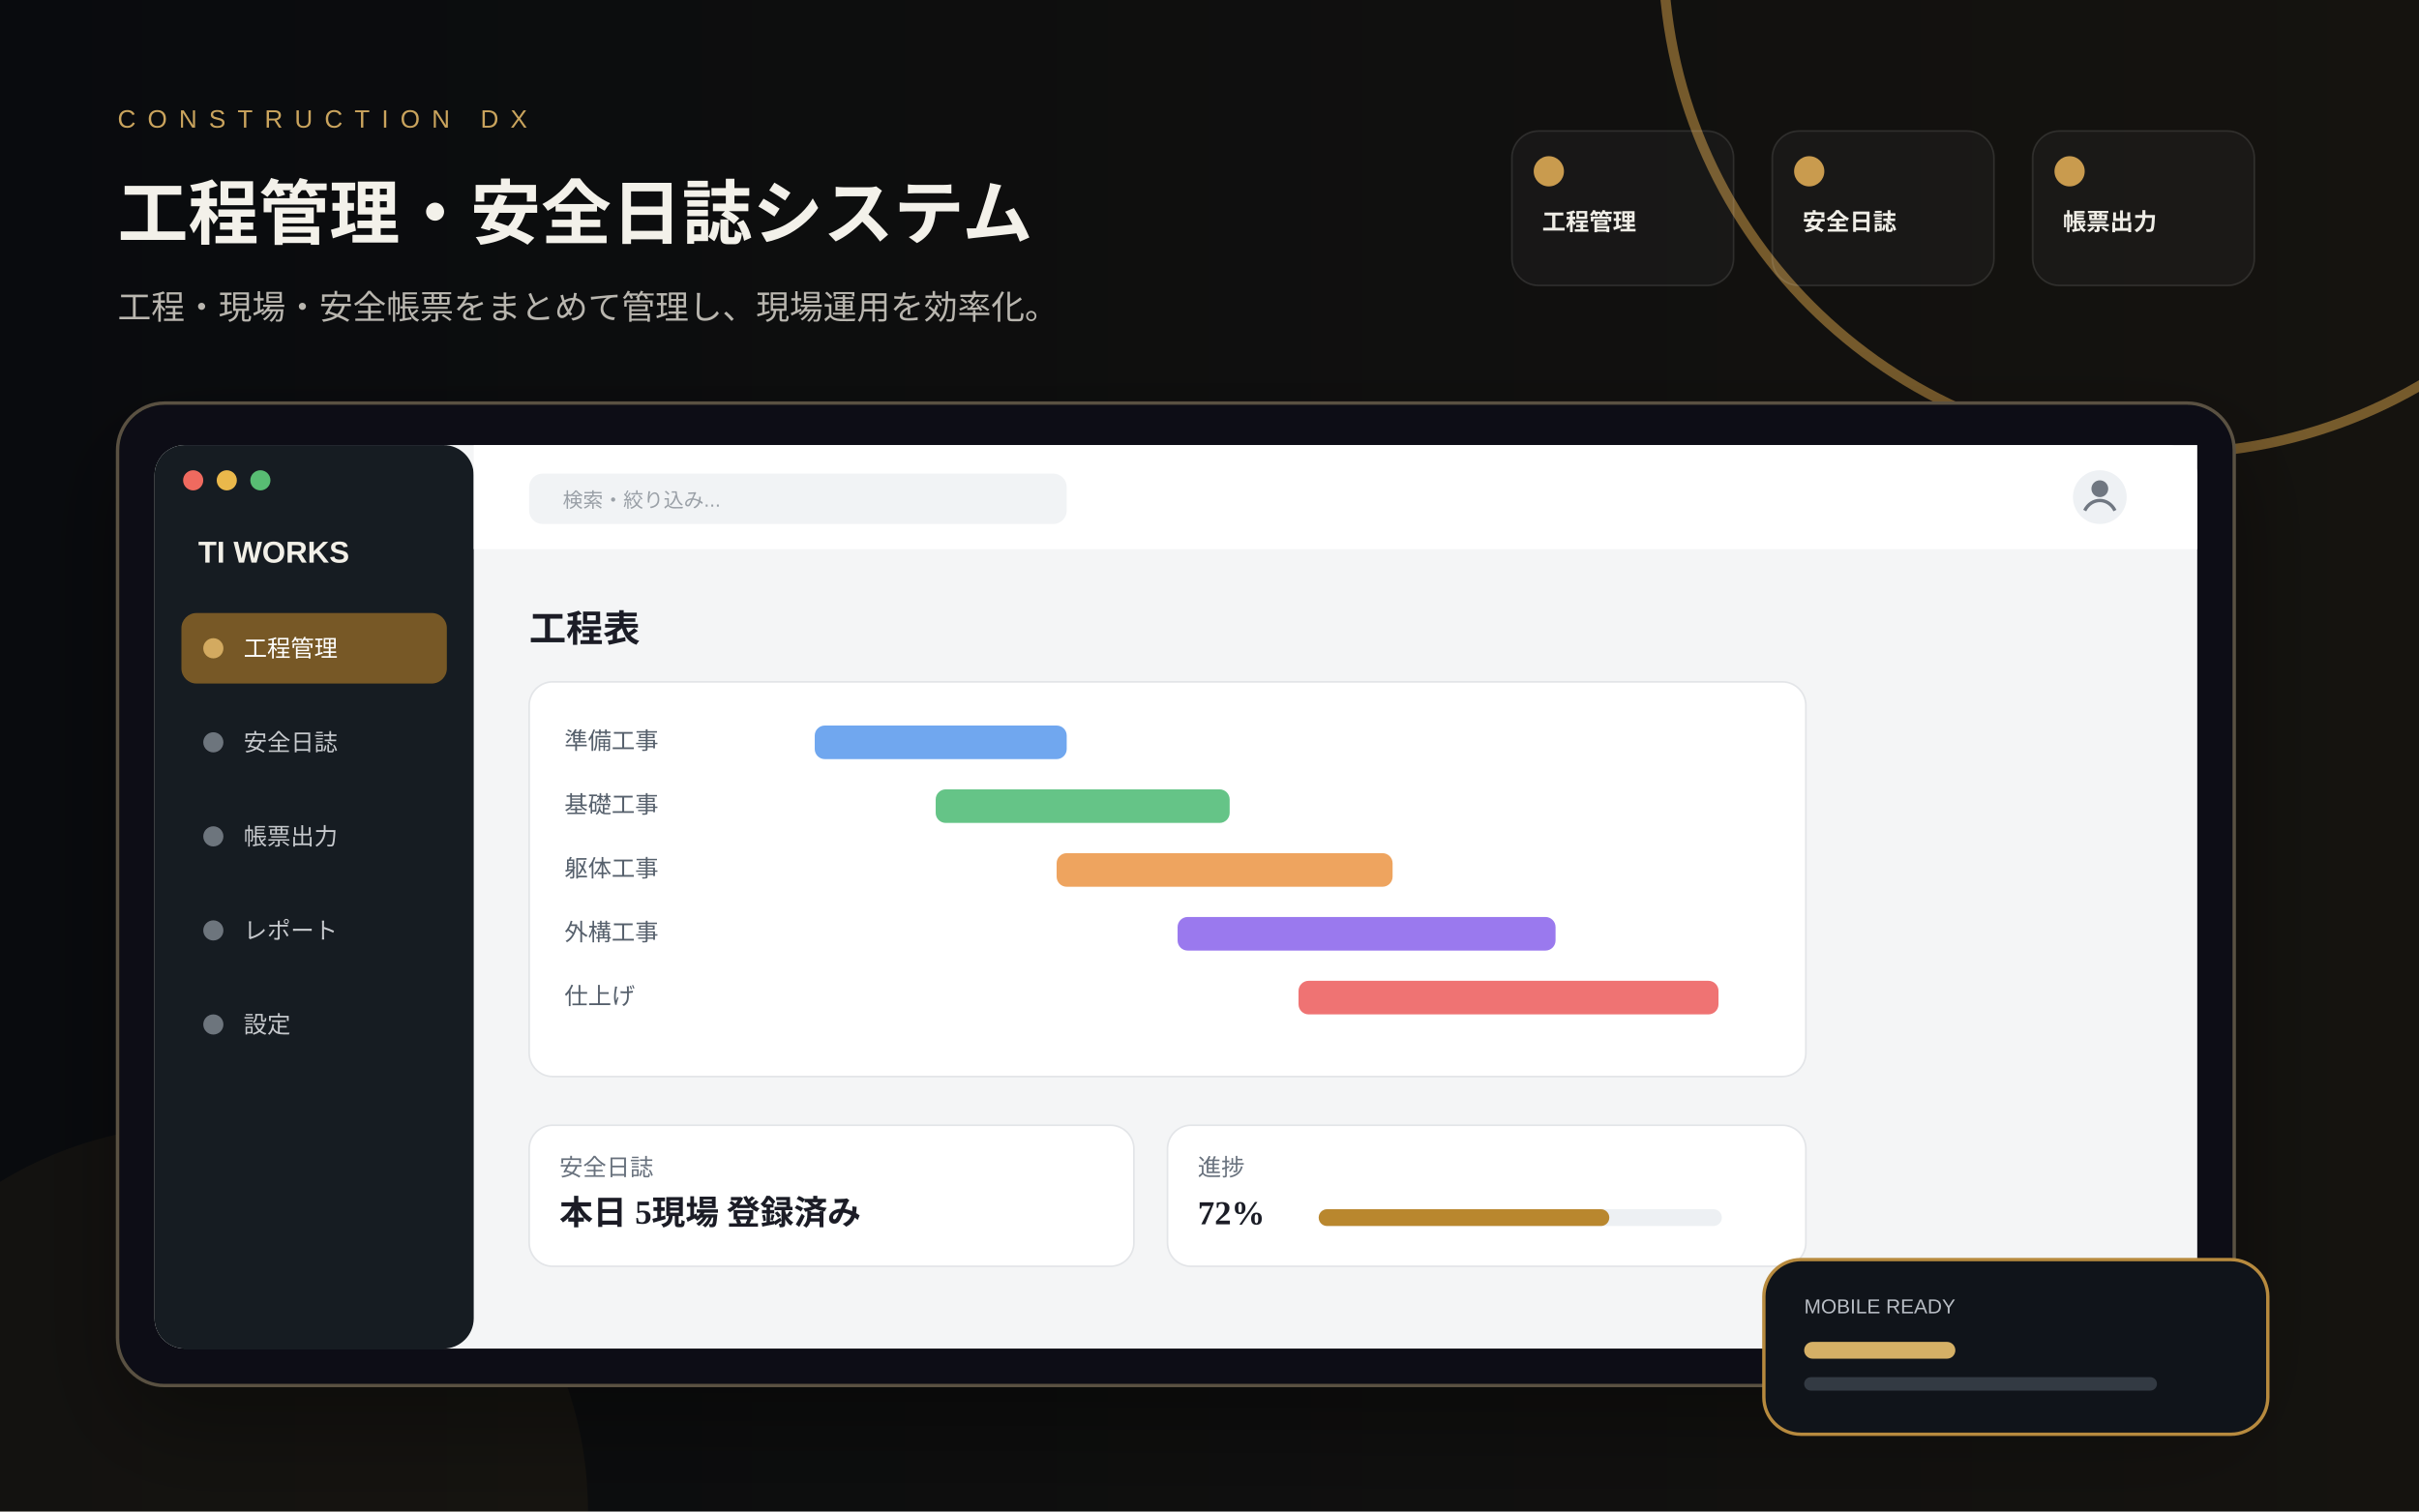
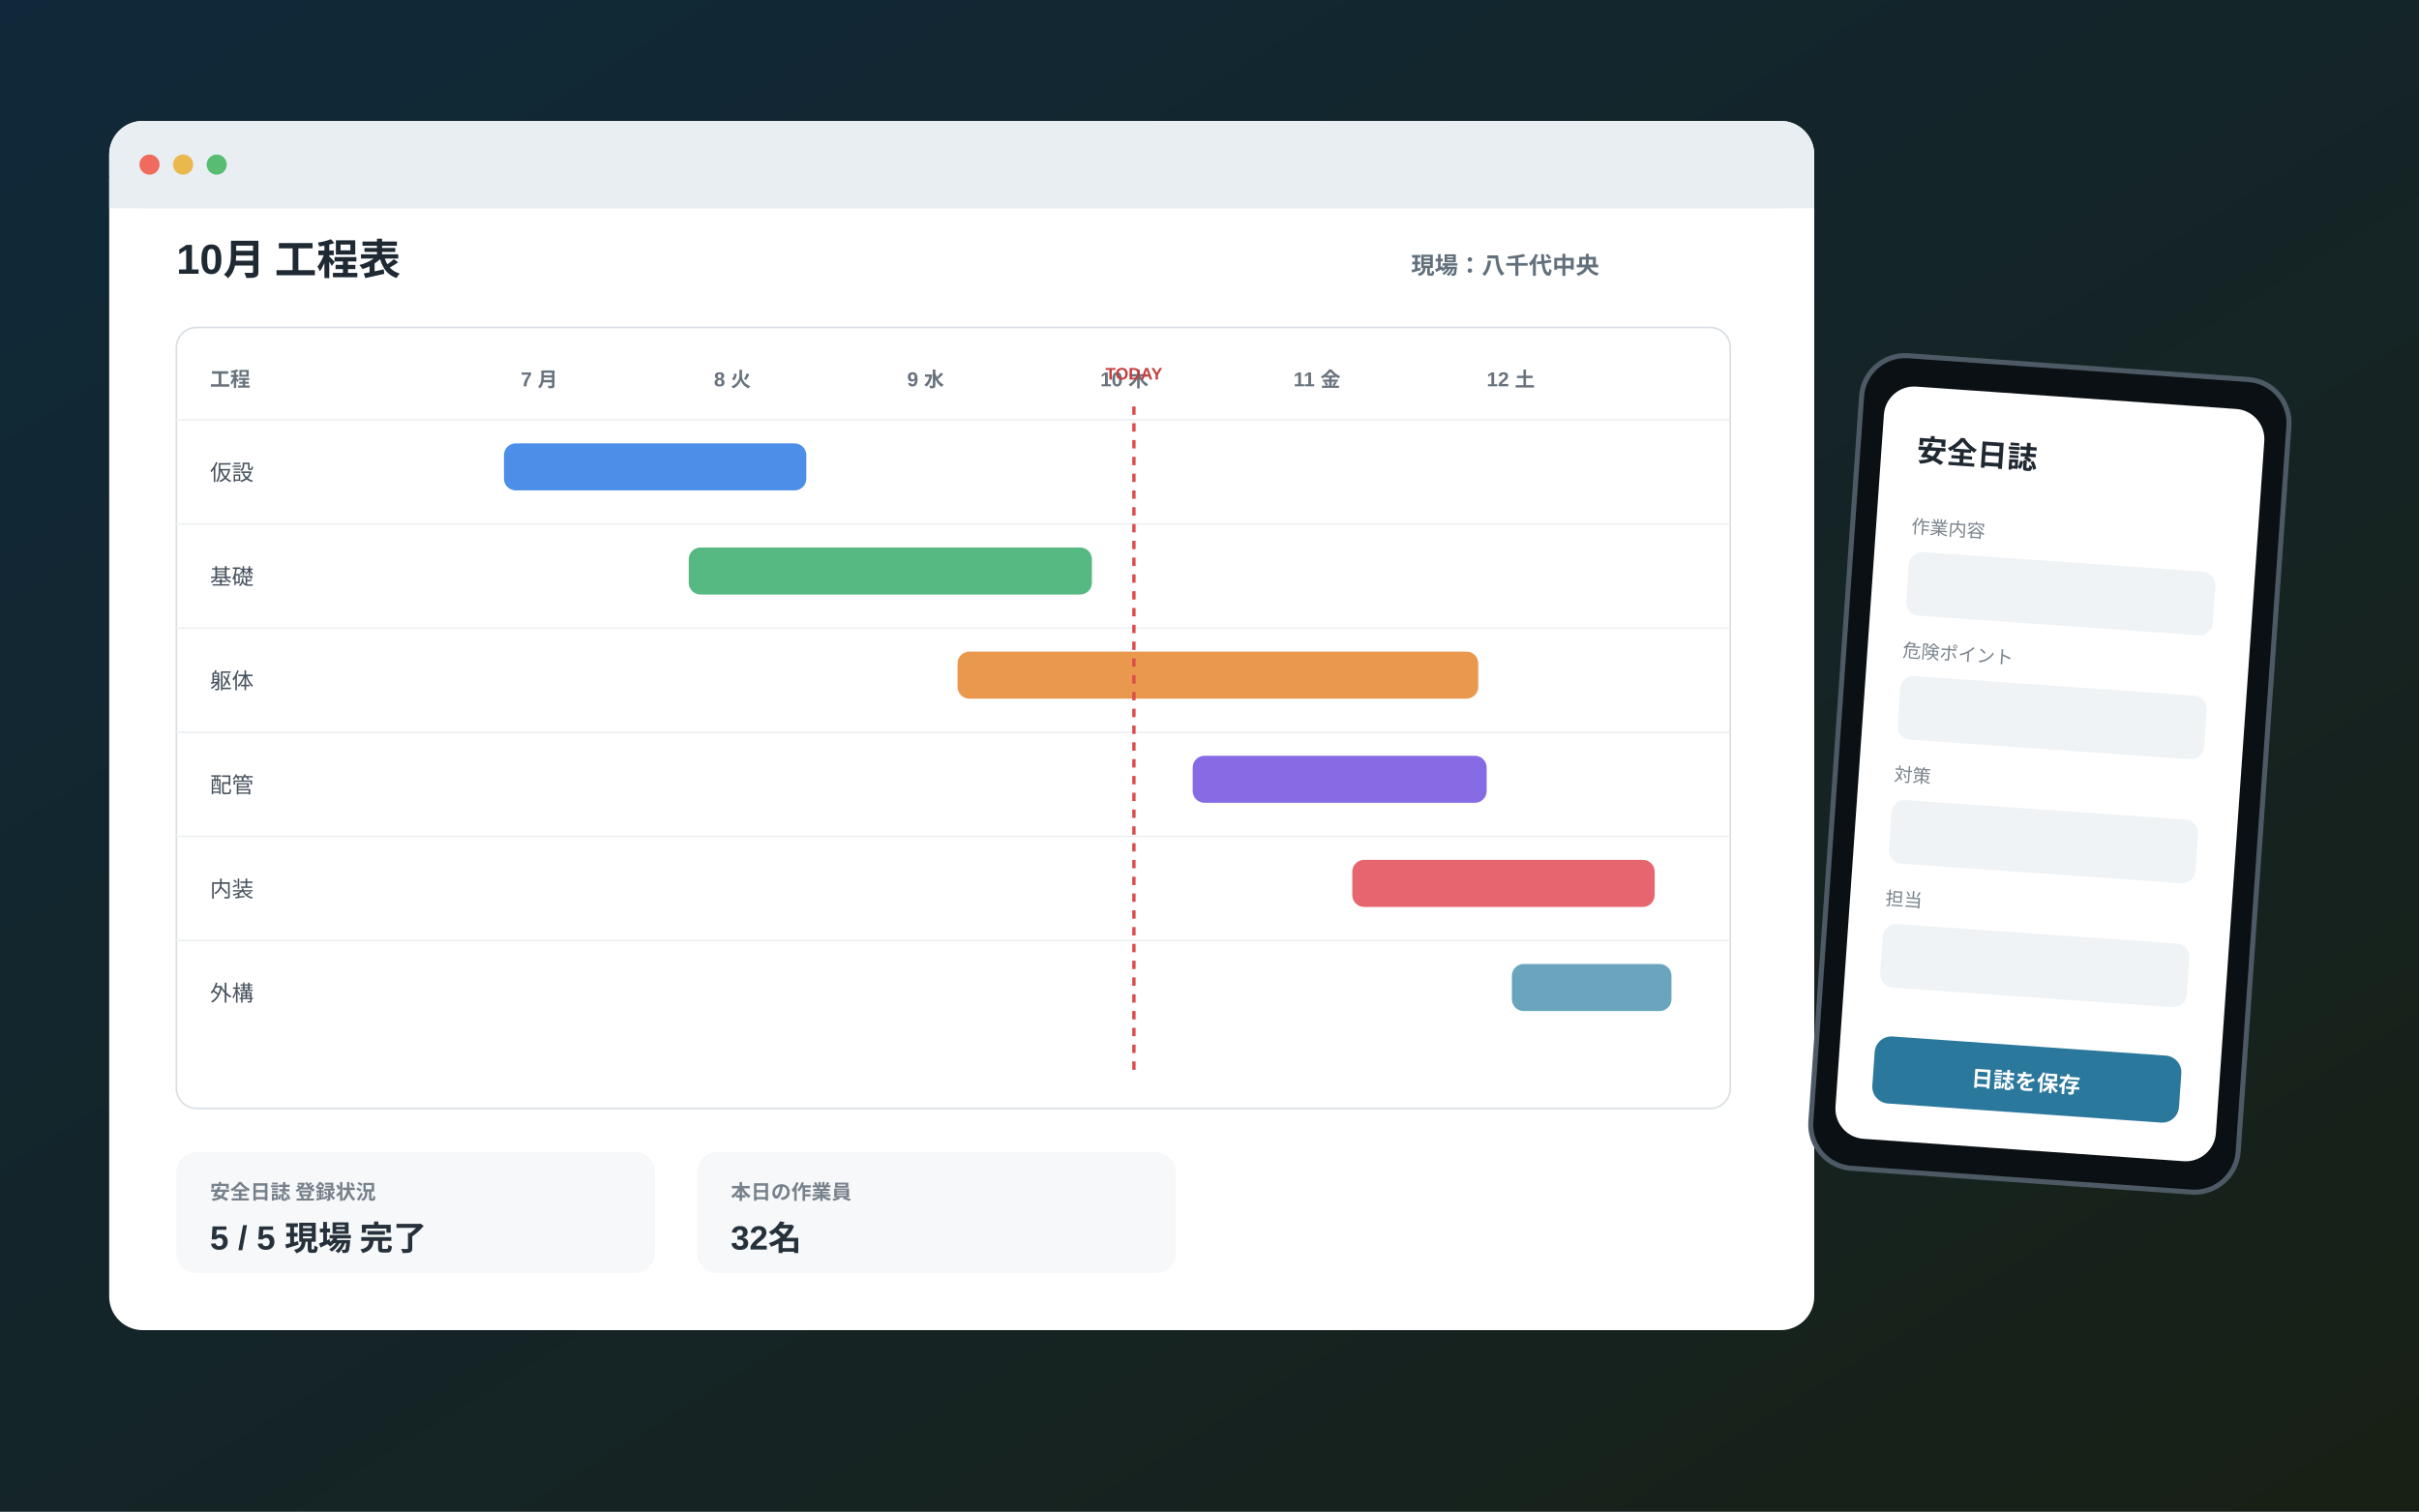
<svg xmlns="http://www.w3.org/2000/svg" width="1440" height="900" viewBox="0 0 1440 900" role="img" aria-labelledby="t d">
+   <rect width="1440" height="900" fill="#0d1821" />
  <defs>
-     <linearGradient id="bg" x1="0" x2="1">
-       <stop stop-color="#090b0e" />
-       <stop offset="1" stop-color="#15130f" />
+     <linearGradient id="cg" x1="0" y1="0" x2="1" y2="1">
+       <stop stop-color="#10293a" />
+       <stop offset="1" stop-color="#182015" />
    </linearGradient>
-     <linearGradient id="gold" x1="0" x2="1">
-       <stop stop-color="#d9b66d" />
-       <stop offset="1" stop-color="#9d6c20" />
-     </linearGradient>
-     <filter id="shadow" x="-20%" y="-20%" width="140%" height="140%">
-       <feDropShadow dx="0" dy="24" stdDeviation="28" flood-color="#000" flood-opacity=".35" />
-     </filter>
  </defs>
-   <rect width="1440" height="900" fill="url(#bg)" />
-   <circle cx="1290" cy="-30" r="300" fill="none" stroke="#c79543" stroke-width="6" opacity=".55" />
-   <circle cx="120" cy="900" r="230" fill="#b9872f" opacity=".06" />
-   <text x="70" y="76" font-family="Arial,'Noto Sans JP',sans-serif" font-size="15" letter-spacing="7" fill="#caa45d">CONSTRUCTION DX</text>
-   <text x="70" y="142" font-family="Arial,'Noto Sans JP',sans-serif" font-size="42" font-weight="700" fill="#f3f1ea">工程管理・安全日誌システム</text>
-   <text x="70" y="190" font-family="Arial,'Noto Sans JP',sans-serif" font-size="20" fill="#b9b6af">工程・現場・安全帳票をまとめて管理し、現場運用を効率化。</text>
-   <g transform="translate(900 78)">
-     <rect width="132" height="92" rx="16" fill="#ffffff08" stroke="#ffffff1b" />
-     <circle cx="22" cy="24" r="9" fill="#c99b4e" />
-     <text x="18" y="59" font-family="Arial,'Noto Sans JP',sans-serif" font-size="14" font-weight="700" fill="#efede6">工程管理</text>
+   <rect width="1440" height="900" fill="url(#cg)" />
+   <g>
+     <rect x="65" y="72" width="1015" height="720" rx="20" fill="#fff" />
+     <rect x="65" y="72" width="1015" height="52" rx="20" fill="#e9eef2" />
+     <rect x="65" y="106" width="1015" height="18" fill="#e9eef2" />
+     <circle cx="89" cy="98" r="6" fill="#ef6b5e" />
+     <circle cx="109" cy="98" r="6" fill="#eab84c" />
+     <circle cx="129" cy="98" r="6" fill="#58bd73" />
  </g>
-   <g transform="translate(1055 78)">
-     <rect width="132" height="92" rx="16" fill="#ffffff08" stroke="#ffffff1b" />
-     <circle cx="22" cy="24" r="9" fill="#c99b4e" />
-     <text x="18" y="59" font-family="Arial,'Noto Sans JP',sans-serif" font-size="14" font-weight="700" fill="#efede6">安全日誌</text>
+   <text x="105" y="163" font-family="Arial,'Noto Sans JP',sans-serif" font-size="25" font-weight="700" fill="#1f2933" text-anchor="start">10月 工程表</text>
+   <text x="840" y="163" font-family="Arial,'Noto Sans JP',sans-serif" font-size="14" font-weight="600" fill="#63707c" text-anchor="start">現場：八千代中央</text>
+   <rect x="105" y="195" width="925" height="465" rx="12" fill="#fff" stroke="#d9dfe4" />
+   <text x="125" y="230" font-family="Arial,'Noto Sans JP',sans-serif" font-size="12" font-weight="700" fill="#69737d" text-anchor="start">工程</text>
+   <text x="310" y="230" font-family="Arial,'Noto Sans JP',sans-serif" font-size="12" font-weight="700" fill="#69737d" text-anchor="start">7 月</text>
+   <text x="425" y="230" font-family="Arial,'Noto Sans JP',sans-serif" font-size="12" font-weight="700" fill="#69737d" text-anchor="start">8 火</text>
+   <text x="540" y="230" font-family="Arial,'Noto Sans JP',sans-serif" font-size="12" font-weight="700" fill="#69737d" text-anchor="start">9 水</text>
+   <text x="655" y="230" font-family="Arial,'Noto Sans JP',sans-serif" font-size="12" font-weight="700" fill="#69737d" text-anchor="start">10 木</text>
+   <text x="770" y="230" font-family="Arial,'Noto Sans JP',sans-serif" font-size="12" font-weight="700" fill="#69737d" text-anchor="start">11 金</text>
+   <text x="885" y="230" font-family="Arial,'Noto Sans JP',sans-serif" font-size="12" font-weight="700" fill="#69737d" text-anchor="start">12 土</text>
+   <line x1="105" y1="250" x2="1030" y2="250" stroke="#edf0f2" />
+   <text x="125" y="286" font-family="Arial,'Noto Sans JP',sans-serif" font-size="13" fill="#47515d">仮設</text>
+   <line x1="105" y1="312" x2="1030" y2="312" stroke="#edf0f2" />
+   <text x="125" y="348" font-family="Arial,'Noto Sans JP',sans-serif" font-size="13" fill="#47515d">基礎</text>
+   <line x1="105" y1="374" x2="1030" y2="374" stroke="#edf0f2" />
+   <text x="125" y="410" font-family="Arial,'Noto Sans JP',sans-serif" font-size="13" fill="#47515d">躯体</text>
+   <line x1="105" y1="436" x2="1030" y2="436" stroke="#edf0f2" />
+   <text x="125" y="472" font-family="Arial,'Noto Sans JP',sans-serif" font-size="13" fill="#47515d">配管</text>
+   <line x1="105" y1="498" x2="1030" y2="498" stroke="#edf0f2" />
+   <text x="125" y="534" font-family="Arial,'Noto Sans JP',sans-serif" font-size="13" fill="#47515d">内装</text>
+   <line x1="105" y1="560" x2="1030" y2="560" stroke="#edf0f2" />
+   <text x="125" y="596" font-family="Arial,'Noto Sans JP',sans-serif" font-size="13" fill="#47515d">外構</text>
+   <rect x="300" y="264" width="180" height="28" rx="7" fill="#4b8fe8" />
+   <rect x="410" y="326" width="240" height="28" rx="7" fill="#55b981" />
+   <rect x="570" y="388" width="310" height="28" rx="7" fill="#e9984e" />
+   <rect x="710" y="450" width="175" height="28" rx="7" fill="#866be5" />
+   <rect x="805" y="512" width="180" height="28" rx="7" fill="#e6656e" />
+   <rect x="900" y="574" width="95" height="28" rx="7" fill="#69a6bd" />
+   <line x1="675" y1="242" x2="675" y2="642" stroke="#dc4d4d" stroke-width="2" stroke-dasharray="5 5" />
+   <text x="675" y="226" font-family="Arial,'Noto Sans JP',sans-serif" font-size="10" font-weight="700" fill="#c33f3f" text-anchor="middle">TODAY</text>
+   <rect x="105" y="686" width="285" height="72" rx="12" fill="#f7f8f9" />
+   <text x="125" y="714" font-family="Arial,'Noto Sans JP',sans-serif" font-size="12" font-weight="600" fill="#77818b" text-anchor="start">安全日誌 登録状況</text>
+   <text x="125" y="744" font-family="Arial,'Noto Sans JP',sans-serif" font-size="20" font-weight="700" fill="#26313b" text-anchor="start">5 / 5 現場 完了</text>
+   <rect x="415" y="686" width="285" height="72" rx="12" fill="#f7f8f9" />
+   <text x="435" y="714" font-family="Arial,'Noto Sans JP',sans-serif" font-size="12" font-weight="600" fill="#77818b" text-anchor="start">本日の作業員</text>
+   <text x="435" y="744" font-family="Arial,'Noto Sans JP',sans-serif" font-size="20" font-weight="700" fill="#26313b" text-anchor="start">32名</text>
+   <g transform="translate(1110 210) rotate(4)">
+     <rect width="255" height="485" rx="26" fill="#0b1015" stroke="#4d5a65" stroke-width="3" />
+     <rect x="14" y="18" width="227" height="449" rx="18" fill="#fff" />
+     <text x="35" y="62" font-family="Arial,'Noto Sans JP',sans-serif" font-size="18" font-weight="700" fill="#202832" text-anchor="start">安全日誌</text>
+     <text x="35" y="105" font-family="Arial,'Noto Sans JP',sans-serif" font-size="11" fill="#7a838c">作業内容</text>
+     <rect x="35" y="116" width="183" height="38" rx="8" fill="#f0f3f5" />
+     <text x="35" y="179" font-family="Arial,'Noto Sans JP',sans-serif" font-size="11" fill="#7a838c">危険ポイント</text>
+     <rect x="35" y="190" width="183" height="38" rx="8" fill="#f0f3f5" />
+     <text x="35" y="253" font-family="Arial,'Noto Sans JP',sans-serif" font-size="11" fill="#7a838c">対策</text>
+     <rect x="35" y="264" width="183" height="38" rx="8" fill="#f0f3f5" />
+     <text x="35" y="327" font-family="Arial,'Noto Sans JP',sans-serif" font-size="11" fill="#7a838c">担当</text>
+     <rect x="35" y="338" width="183" height="38" rx="8" fill="#f0f3f5" />
+     <rect x="35" y="405" width="183" height="40" rx="10" fill="#2b789d" />
+     <text x="126" y="431" font-family="Arial,'Noto Sans JP',sans-serif" font-size="13" font-weight="700" fill="#fff" text-anchor="middle">日誌を保存</text>
  </g>
-   <g transform="translate(1210 78)">
-     <rect width="132" height="92" rx="16" fill="#ffffff08" stroke="#ffffff1b" />
-     <circle cx="22" cy="24" r="9" fill="#c99b4e" />
-     <text x="18" y="59" font-family="Arial,'Noto Sans JP',sans-serif" font-size="14" font-weight="700" fill="#efede6">帳票出力</text>
-   </g>
-   <g filter="url(#shadow)">
-     <rect x="70" y="240" width="1260" height="585" rx="28" fill="#0b0e12" stroke="#5a5142" stroke-width="2" />
-     <rect x="92" y="265" width="1216" height="538" rx="18" fill="#f4f5f6" />
-     <rect x="92" y="265" width="190" height="538" rx="18" fill="#151a20" />
-     <circle cx="115" cy="286" r="6" fill="#ef6b5e" />
-     <circle cx="135" cy="286" r="6" fill="#eab84c" />
-     <circle cx="155" cy="286" r="6" fill="#58bd73" />
-     <text x="118" y="335" font-family="Arial,'Noto Sans JP',sans-serif" font-size="18" font-weight="700" fill="#f2f0e8">TI WORKS</text>
-     <g>
-       <rect x="108" y="365" width="158" height="42" rx="9" fill="#775925" />
-       <circle cx="127" cy="386" r="6" fill="#d3aa61" />
-       <text x="145" y="391" font-family="Arial,'Noto Sans JP',sans-serif" font-size="14" fill="#fff">工程管理</text>
-     </g>
-     <g>
-       <rect x="108" y="421" width="158" height="42" rx="9" fill="transparent" />
-       <circle cx="127" cy="442" r="6" fill="#6d747d" />
-       <text x="145" y="447" font-family="Arial,'Noto Sans JP',sans-serif" font-size="14" fill="#c6c9cd">安全日誌</text>
-     </g>
-     <g>
-       <rect x="108" y="477" width="158" height="42" rx="9" fill="transparent" />
-       <circle cx="127" cy="498" r="6" fill="#6d747d" />
-       <text x="145" y="503" font-family="Arial,'Noto Sans JP',sans-serif" font-size="14" fill="#c6c9cd">帳票出力</text>
-     </g>
-     <g>
-       <rect x="108" y="533" width="158" height="42" rx="9" fill="transparent" />
-       <circle cx="127" cy="554" r="6" fill="#6d747d" />
-       <text x="145" y="559" font-family="Arial,'Noto Sans JP',sans-serif" font-size="14" fill="#c6c9cd">レポート</text>
-     </g>
-     <g>
-       <rect x="108" y="589" width="158" height="42" rx="9" fill="transparent" />
-       <circle cx="127" cy="610" r="6" fill="#6d747d" />
-       <text x="145" y="615" font-family="Arial,'Noto Sans JP',sans-serif" font-size="14" fill="#c6c9cd">設定</text>
-     </g>
-     <rect x="282" y="265" width="1026" height="62" fill="#fff" />
-     <rect x="315" y="282" width="320" height="30" rx="8" fill="#f1f3f5" />
-     <text x="335" y="302" font-family="Arial,'Noto Sans JP',sans-serif" font-size="12" fill="#9aa0a7">検索・絞り込み...</text>
-     <circle cx="1250" cy="296" r="16" fill="#eef1f4" />
-     <circle cx="1250" cy="291" r="5" fill="#6f7781" />
-     <path d="M1241 304c4-8 14-8 18 0" fill="none" stroke="#6f7781" stroke-width="2" />
-     <text x="315" y="382" font-size="22" font-weight="700" fill="#1a1f27">工程表</text>
-     <rect x="315" y="406" width="760" height="235" rx="14" fill="#fff" stroke="#e3e5e8" />
-     <text x="336" y="446" font-size="14" fill="#56606c">準備工事</text>
-     <rect x="485" y="432" width="150" height="20" rx="6" fill="#70a7ef" />
-     <text x="336" y="484" font-size="14" fill="#56606c">基礎工事</text>
-     <rect x="557" y="470" width="175" height="20" rx="6" fill="#65c487" />
-     <text x="336" y="522" font-size="14" fill="#56606c">躯体工事</text>
-     <rect x="629" y="508" width="200" height="20" rx="6" fill="#eea45f" />
-     <text x="336" y="560" font-size="14" fill="#56606c">外構工事</text>
-     <rect x="701" y="546" width="225" height="20" rx="6" fill="#9a79ee" />
-     <text x="336" y="598" font-size="14" fill="#56606c">仕上げ</text>
-     <rect x="773" y="584" width="250" height="20" rx="6" fill="#ef7373" />
-     <g transform="translate(315 670)">
-       <rect width="360" height="84" rx="14" fill="#fff" stroke="#e3e5e8" />
-       <text x="18" y="30" font-size="14" fill="#68717d">安全日誌</text>
-       <text x="18" y="59" font-size="20" font-weight="700" fill="#1a1f27">本日 5現場 登録済み</text>
-     </g>
-     <g transform="translate(695 670)">
-       <rect width="380" height="84" rx="14" fill="#fff" stroke="#e3e5e8" />
-       <text x="18" y="30" font-size="14" fill="#68717d">進捗</text>
-       <text x="18" y="59" font-size="20" font-weight="700" fill="#1a1f27">72%</text>
-       <rect x="90" y="50" width="240" height="10" rx="5" fill="#edf0f3" />
-       <rect x="90" y="50" width="173" height="10" rx="5" fill="#b9872f" />
-     </g>
-   </g>
-   <rect x="1050" y="750" width="300" height="104" rx="22" fill="#10141a" stroke="#b78a3e" stroke-width="2" />
-   <text x="1074" y="782" font-family="Arial,'Noto Sans JP',sans-serif" font-size="12" fill="#b8bdc4">MOBILE READY</text>
-   <rect x="1074" y="799" width="90" height="10" rx="5" fill="#d5b066" />
-   <rect x="1074" y="820" width="210" height="8" rx="4" fill="#333a43" />
</svg>
